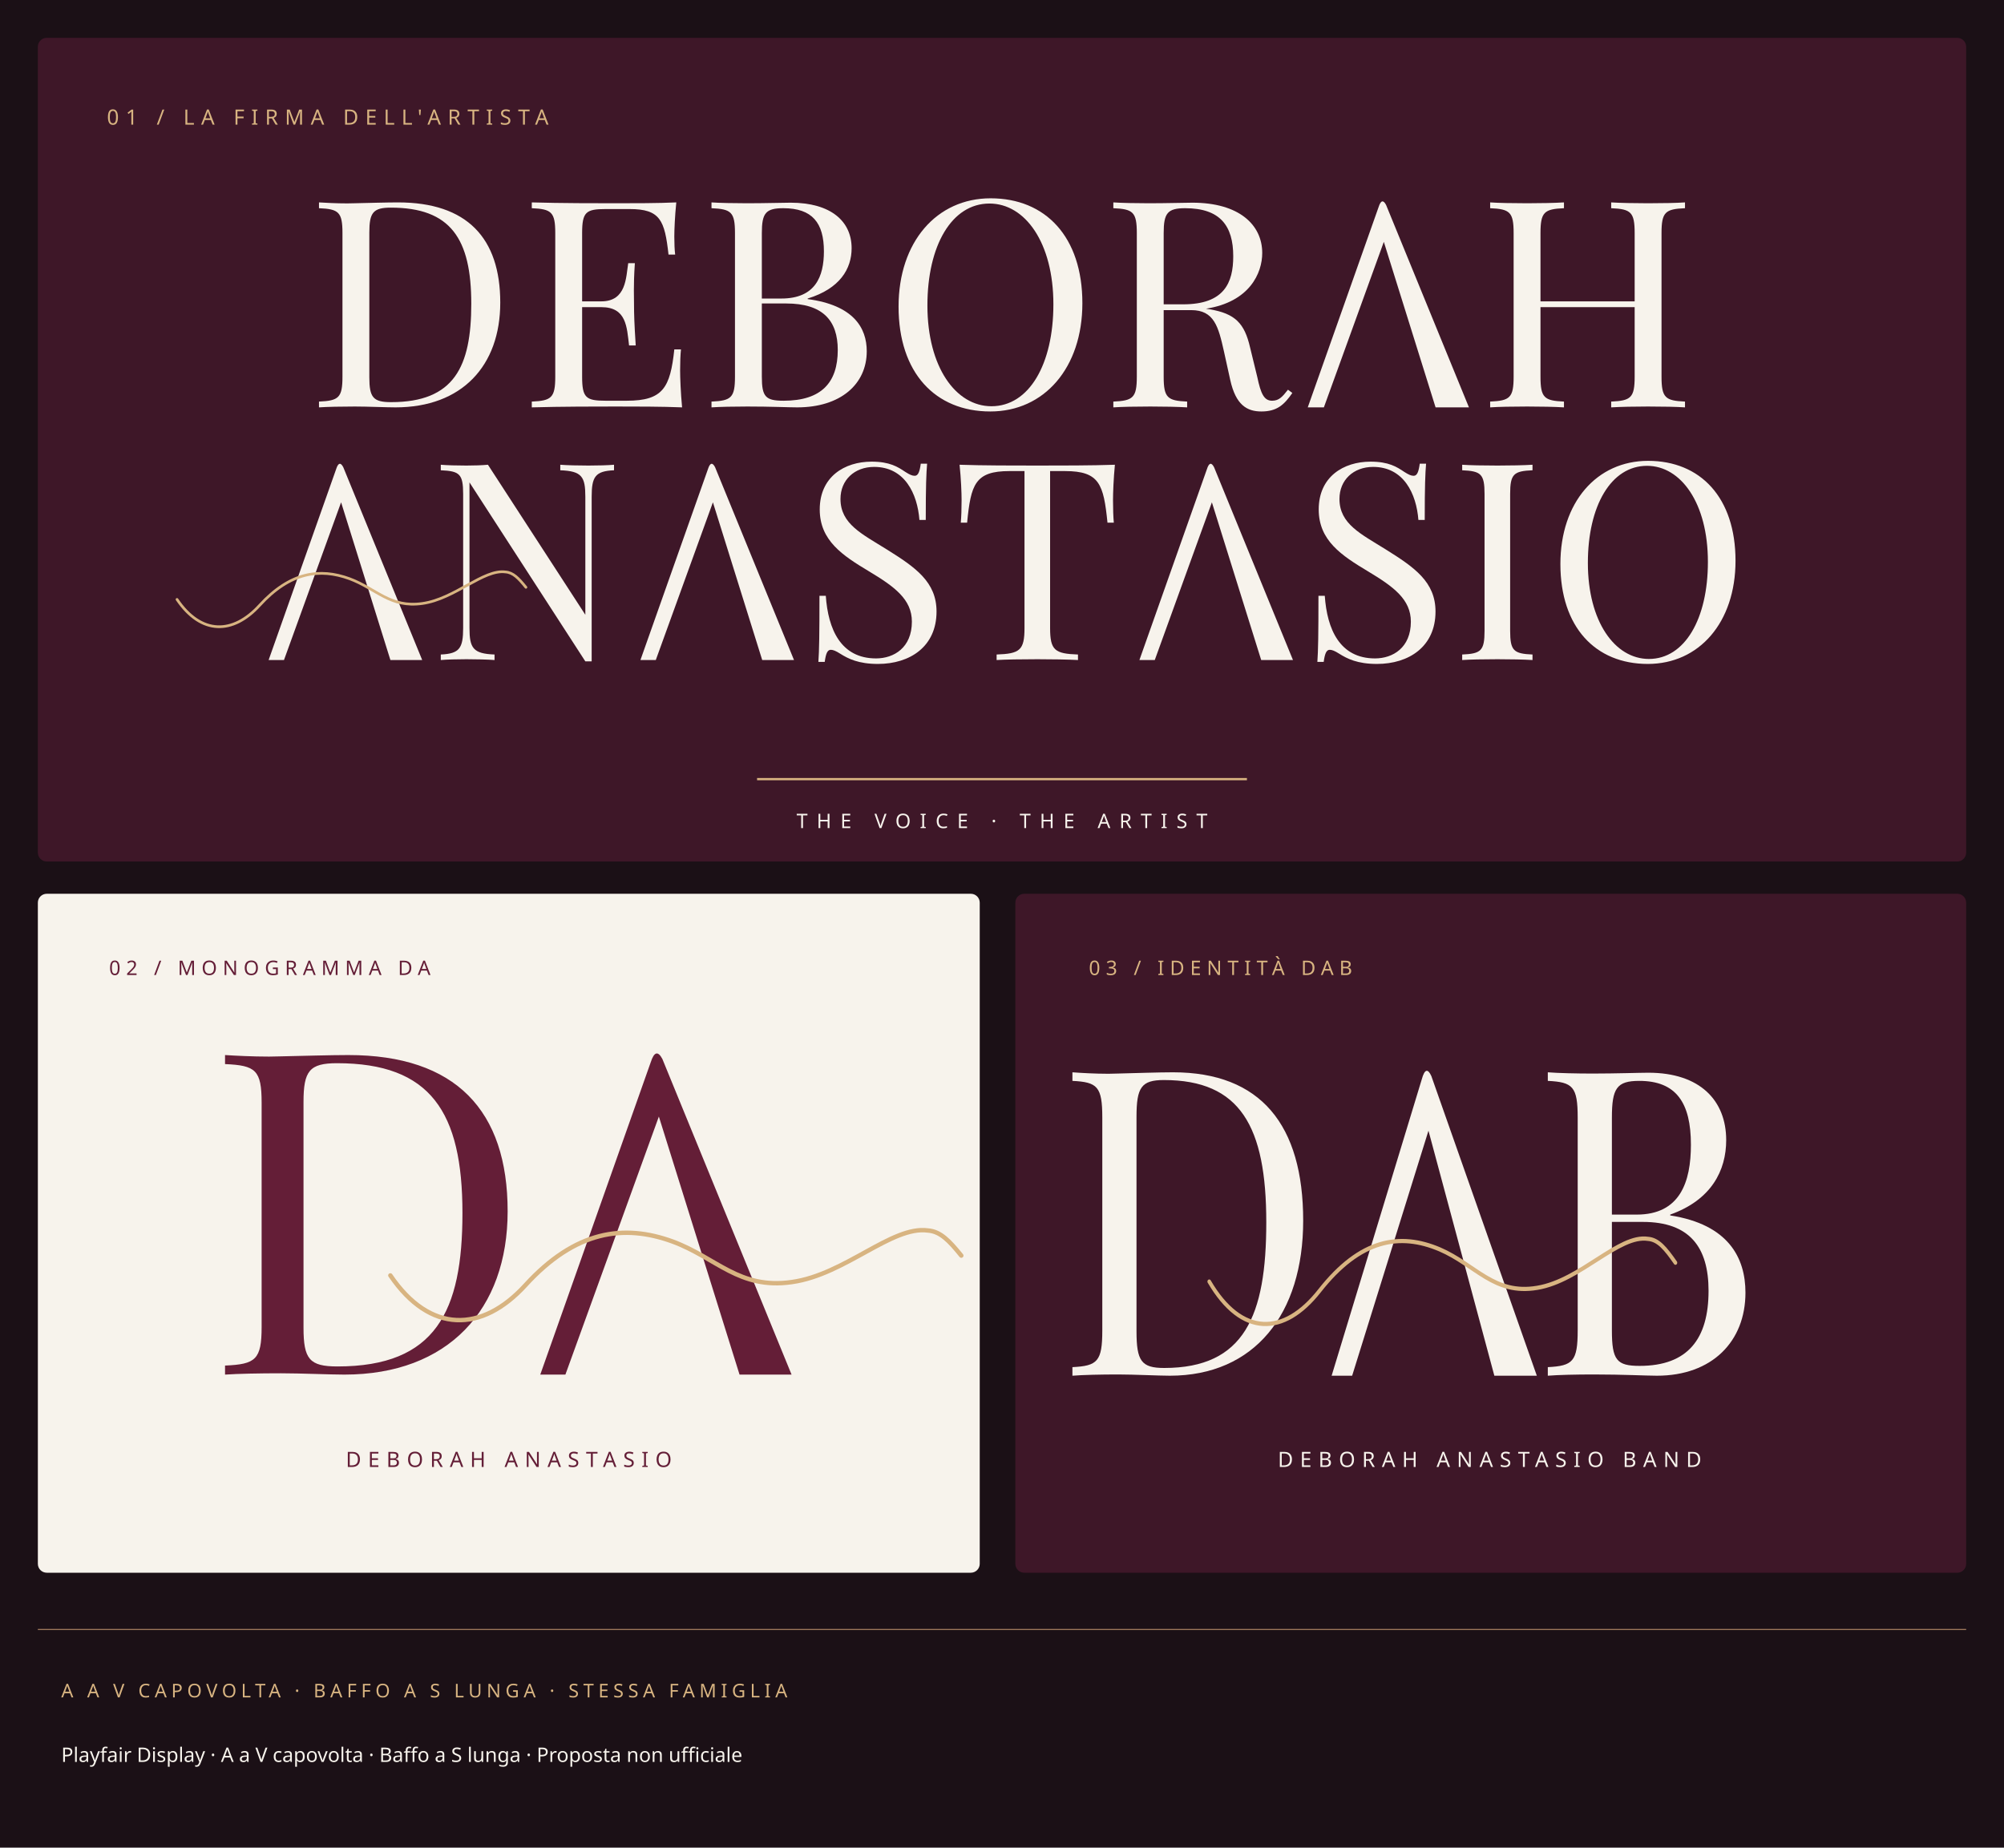
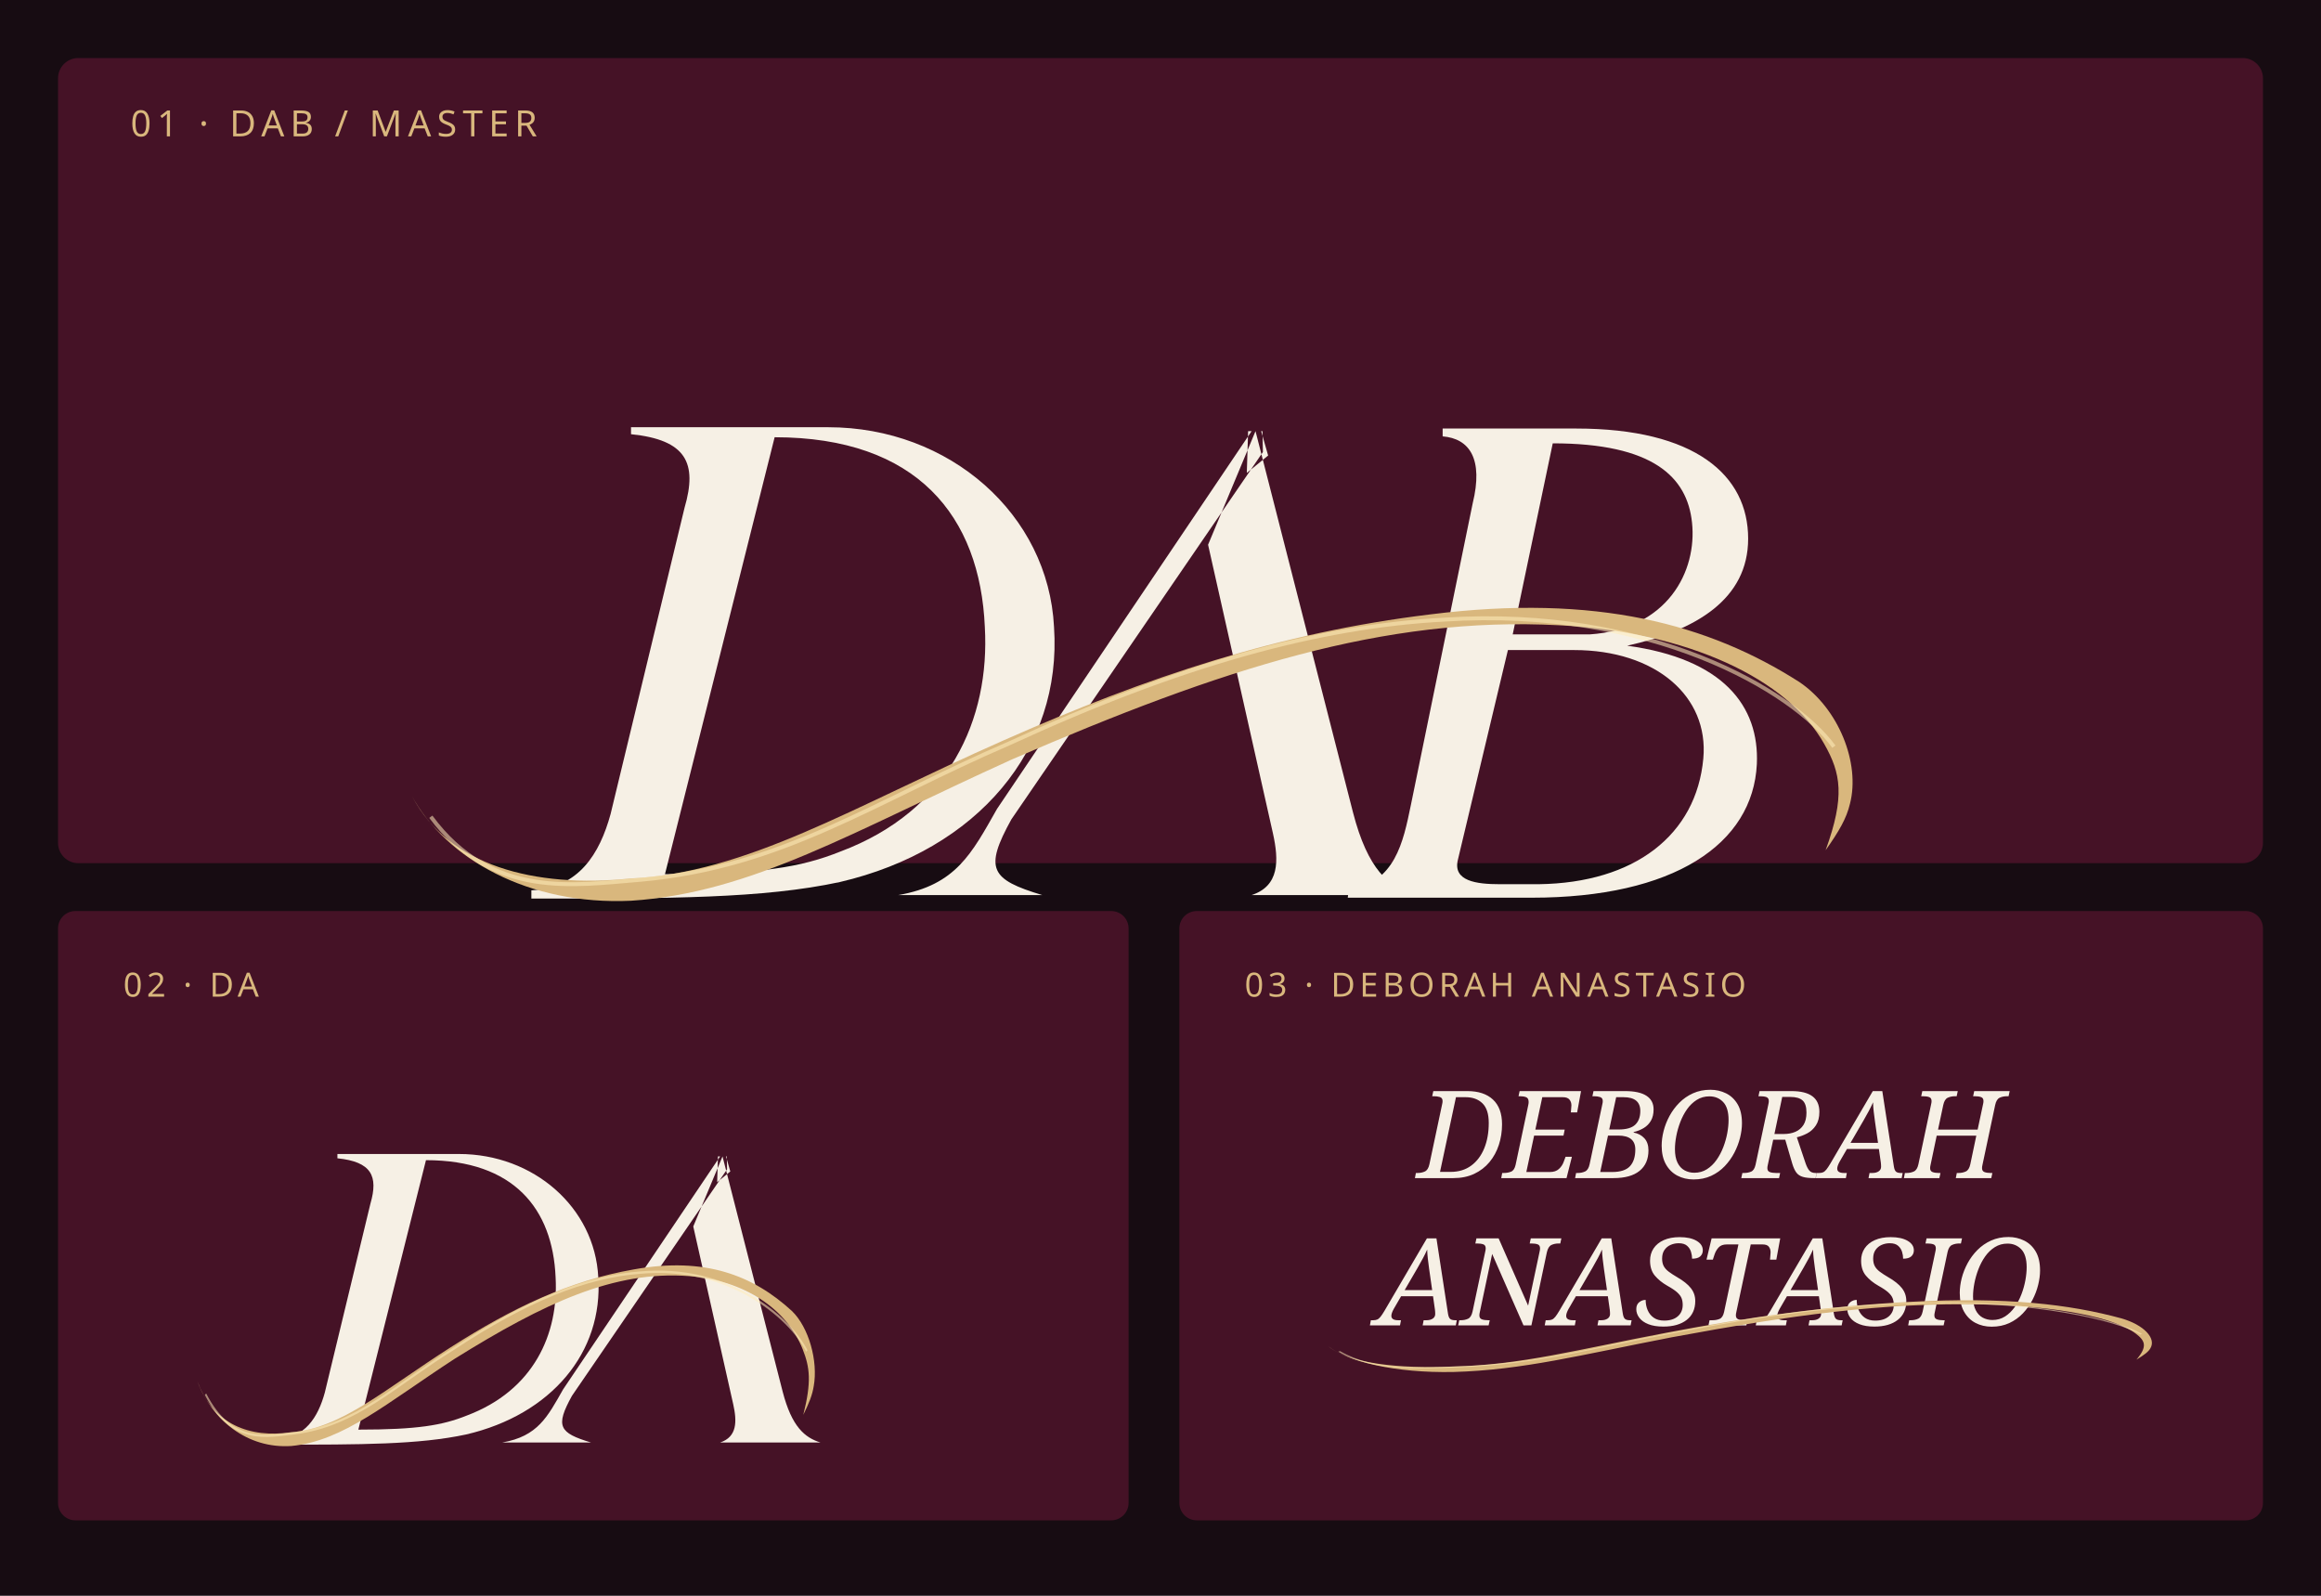
- <svg xmlns="http://www.w3.org/2000/svg" viewBox="0 0 1800 1660" width="1800" height="1660" role="img" aria-label="Deborah Anastasio · sistema SVG con baffo identico">
-   <defs>
-     <path id="firma-baffo" d="M -570 450 C -390 185 -155 190 42 405 C 270 655 490 684 710 604 C 910 530 1012 385 1252 420 C 1493 454 1705 676 1868 654 C 1925 650 1965 608 2020 540" fill="none" stroke="#D8B481" stroke-linecap="round" stroke-width="20" />
-   </defs>
-   <rect width="1800" height="1660" fill="#1B1016" />
-   <rect x="34" y="34" width="1732" height="740" rx="8" fill="#3E1728" />
-   <text x="96" y="112" style="font:19px sans-serif;letter-spacing:6px" fill="#D8B481">01 / LA FIRMA DELL'ARTISTA</text>
-   <g transform="translate(100,90)">
-     <g fill="#F7F3EC" transform="translate(175.60,276.00) scale(0.127,-0.127)">
-       <path d="M645 1450C567 1450 430 1446 336 1444C319 1444 303 1443 286 1443C210 1443 133 1447 86 1450V1409C225 1403 252 1382 252 1233V217C252 68 225 47 86 41V0C143 4 244 6 340 6C428 6 565 0 627 0C1098 0 1368 295 1368 741C1368 1198 1133 1450 645 1450ZM594 1413C1018 1413 1163 1192 1163 733C1163 287 1042 37 596 37C469 37 442 70 442 213V1237C442 1378 469 1413 594 1413Z" transform="translate(0.00,0)" />
-       <path d="M1135 262C1135 319 1137 373 1141 410H1094C1065 139 1014 47 758 47H608C469 47 442 68 442 217V709H578C756 709 758 569 774 438H821C811 594 809 662 809 729C809 759 808 789 808 827C808 874 809 933 815 1020H768C752 922 756 750 578 750H442V1233C442 1382 469 1403 608 1403H778C995 1403 1026 1323 1053 1081H1100C1096 1112 1094 1159 1094 1208C1094 1255 1098 1354 1108 1450C981 1444 805 1444 680 1444C557 1444 287 1444 86 1450V1409C225 1403 252 1382 252 1233V217C252 68 225 47 86 41V0C287 6 557 6 680 6C817 6 1010 6 1149 0C1139 104 1135 211 1135 262Z" transform="translate(1505.00,0)" />
-       <path d="M766 770C995 840 1077 981 1077 1126C1077 1315 932 1448 645 1448C596 1448 465 1444 336 1444C246 1444 143 1446 86 1450V1409C225 1403 252 1382 252 1233V217C252 68 225 47 86 41V0C143 4 244 6 340 6C508 6 631 0 692 0C999 0 1184 164 1184 397C1184 563 1090 723 766 766ZM594 1409C799 1409 881 1305 881 1104C881 926 821 770 580 770H442V1233C442 1374 469 1409 594 1409ZM596 47C469 47 442 74 442 217V735H614C874 735 979 614 979 406C979 176 864 47 596 47Z" transform="translate(2776.00,0)" />
-       <path d="M760 1479C379 1479 109 1171 109 713C109 244 369 -29 758 -29C1139 -29 1409 279 1409 737C1409 1206 1149 1479 760 1479ZM752 1442C1004 1442 1204 1165 1204 729C1204 305 1032 8 766 8C514 8 313 285 313 721C313 1145 485 1442 752 1442Z" transform="translate(4076.00,0)" />
-       <path d="M1321 125C1283 77 1259 47 1209 47C1152 47 1129 96 1104 215L1053 424C1014 594 948 664 766 694L741 698C1050 746 1139 950 1139 1092C1139 1292 975 1448 645 1448C596 1448 465 1444 336 1444C246 1444 143 1446 86 1450V1409C225 1403 252 1382 252 1233V217C252 68 225 47 86 41V0C143 4 242 6 348 6C442 6 545 4 608 0V41C469 47 442 68 442 217V688H637C799 688 829 571 868 397L913 193C952 18 1030 -29 1133 -29C1243 -29 1294 18 1352 102ZM594 1409C842 1409 934 1284 934 1069C934 881 870 729 580 729H442V1233C442 1374 469 1409 594 1409Z" transform="translate(5618.00,0)" />
-       <path d="M 110 0 L 611 1417 Q 634 1489 664 1432 L 1250 0 L 1014 0 L 648 1171 L 224 0 Z" transform="translate(6969.00,0)" />
-       <path d="M1464 1450C1407 1446 1309 1444 1202 1444C1108 1444 1006 1446 942 1450V1409C1081 1403 1108 1382 1108 1233V750H442V1233C442 1382 469 1403 608 1409V1450C545 1446 442 1444 348 1444C242 1444 143 1446 86 1450V1409C225 1403 252 1382 252 1233V217C252 68 225 47 86 41V0C143 4 242 6 348 6C442 6 545 4 608 0V41C469 47 442 68 442 217V709H1108V217C1108 68 1081 47 942 41V0C1006 4 1108 6 1202 6C1309 6 1407 4 1464 0V41C1325 47 1298 68 1298 217V1233C1298 1382 1325 1403 1464 1409Z" transform="translate(8283.00,0)" />
+ <svg xmlns="http://www.w3.org/2000/svg" viewBox="0 0 1600 1100" role="img" aria-label="DAB master approvato e derivazioni DA e Deborah Anastasio">
+   <rect width="1600" height="1100" fill="#170C12" />
+   <rect x="40" y="40" width="1520" height="555" rx="14" fill="#451226" />
+   <text x="90" y="94" font-family="sans-serif" font-size="25" letter-spacing="4" fill="#D9B77D">01 · DAB / MASTER</text>
+   <g transform="translate(207 104) scale(3.0)">
+     <path d="M 76 63.5 L 121.3 63.5 C 149.2 63.5 171.9 83.5 173.2 109.4 C 175.1 137.4 155.7 160.6 124 168 C 106.3 171.8 85 171.8 53.1 171.8 L 53.1 169.9 C 64 169.4 68.8 161.5 71.3 152.4 L 88.3 82 C 91.3 71.7 88.7 66.4 76 65.1 Z M 109 65.8 L 83.8 166.2 C 105.8 166.2 115.1 164.6 124.1 161 C 149.2 151.6 158.5 130.5 157.3 109.4 C 156.2 84 141.8 65.8 109 65.8 Z" fill="#F6F0E5" fill-rule="evenodd" />
+     <path d="M 137.4 171 C 150.7 168.7 154.3 161.4 160.1 151.2 L 218.6 64.4 L 221.1 64.4 L 221.2 69.2 L 163.4 153.6 C 157.1 165 158.6 167.4 170.5 171 Z M 219.5 64.4 L 241.9 152 C 245.3 165.2 250.2 169.2 256 171 L 218.6 171 C 225 168.9 224.9 163.1 223.5 156.8 L 208.6 90.5 Z M 217.8 64.4 L 220.8 64.4 L 222.4 70 L 217.5 74 Z" fill="#F6F0E5" fill-rule="evenodd" />
+     <path d="M 266.2 63.8 L 293.2 63.8 C 320.5 63.8 332.7 74.5 332.7 89.1 C 332.7 103 320.7 110.2 304.9 113.7 C 327 116.7 335.3 127.6 334.7 140.9 C 333.8 159.3 315.6 171.6 283 171.6 L 240.7 171.6 L 240.9 170 C 251.6 168 253.4 159 255.2 150.3 L 269.4 81 C 271.9 70.8 268.7 66.1 262.5 65.6 L 262.5 63.8 Z M 287.8 67.2 L 278.6 111.1 L 296.3 111.1 C 314.2 109.9 321 96.6 319.8 85.4 C 318.7 74.9 310.8 67.2 287.8 67.2 Z M 277.5 114.7 L 266 162.9 C 264.8 167.8 270.3 168.5 275.6 168.5 L 284.6 168.5 C 306.6 168.2 320.8 157.2 322.4 139.6 C 323.7 125.3 311.4 114.7 292.7 114.7 Z" fill="#F6F0E5" fill-rule="evenodd" />
+     <g>
+       <path d="M 25.7 148.3 C 34.1 164.3 53.8 169.4 75.7 167.2 C 102.8 165.9 126.6 150.9 161.5 135.5 C 194.7 120.8 225 110.7 259.7 106.5 C 297.9 101.7 323.7 108.8 344.4 122 C 353.5 128.1 358.5 140.7 356.1 150 C 355.3 153.4 353.6 156.3 350.5 160.7 C 355 148.3 354 143 350.2 136.3 C 341.8 121.3 318.8 110.5 289.2 109 C 249.1 106.9 211.9 118.9 163.6 139.8 C 126.9 156.4 103.8 170.5 76 172.3 C 52.4 173.4 33.5 162.6 25.7 148.3 Z" fill="#D9B77D" />
+       <path d="M 30 153 C 44 172 63 168.7 78 167.5 C 111 164.6 132 149.4 163 136.1 C 202 118.1 234 109.2 263 107.7 C 310 104.7 343 124 352.4 136.9" fill="none" stroke="#FFECBC" stroke-width=".9" opacity=".55" />
    </g>
-     <g fill="#F7F3EC" transform="translate(127.97,503.00) scale(0.121,-0.121)">
-       <path d="M 110 0 L 611 1417 Q 634 1489 664 1432 L 1250 0 L 1014 0 L 648 1171 L 224 0 Z" transform="translate(0.00,0)" />
-       <path d="M1372 1450C1327 1446 1251 1444 1182 1444C1112 1444 1022 1446 973 1450V1409C1133 1403 1159 1362 1159 1212V336L436 1450C391 1446 336 1444 276 1444C207 1444 131 1446 86 1450V1409C225 1403 252 1382 252 1233V238C252 88 225 47 86 41V0C131 4 207 6 276 6C346 6 436 4 485 0V41C326 47 299 88 299 238V1319L1159 -10H1206V1212C1206 1362 1233 1403 1372 1409Z" transform="translate(1302.00,0)" />
-       <path d="M 110 0 L 611 1417 Q 634 1489 664 1432 L 1250 0 L 1014 0 L 648 1171 L 224 0 Z" transform="translate(2760.00,0)" />
-       <path d="M524 1473C322 1473 139 1360 139 1118C139 887 309 776 504 659C694 545 823 451 823 285C823 92 690 12 557 12C295 12 201 229 184 477H137C137 188 135 70 129 -14H176C184 45 195 76 221 76C238 76 258 68 291 47C350 10 426 -29 571 -29C809 -29 1006 100 1006 360C1006 580 850 688 637 821C453 936 293 1010 293 1196C293 1337 397 1434 543 1434C770 1434 864 1235 879 1040H926C926 1298 930 1386 936 1458H889C881 1399 870 1368 844 1368C825 1368 807 1376 774 1397C719 1434 659 1473 524 1473Z" transform="translate(4062.00,0)" />
-       <path d="M1212 1450C1042 1444 805 1444 637 1444C469 1444 229 1444 59 1450C70 1346 74 1239 74 1188C74 1122 72 1063 68 1020H115C143 1305 174 1403 430 1403H541V238C541 72 506 47 334 41V0C399 4 514 6 637 6C748 6 866 4 938 0V41C766 47 731 72 731 238V1403H842C1098 1403 1128 1305 1157 1020H1204C1200 1063 1198 1122 1198 1188C1198 1239 1202 1346 1212 1450Z" transform="translate(5180.00,0)" />
-       <path d="M 110 0 L 611 1417 Q 634 1489 664 1432 L 1250 0 L 1014 0 L 648 1171 L 224 0 Z" transform="translate(6464.00,0)" />
-       <path d="M524 1473C322 1473 139 1360 139 1118C139 887 309 776 504 659C694 545 823 451 823 285C823 92 690 12 557 12C295 12 201 229 184 477H137C137 188 135 70 129 -14H176C184 45 195 76 221 76C238 76 258 68 291 47C350 10 426 -29 571 -29C809 -29 1006 100 1006 360C1006 580 850 688 637 821C453 936 293 1010 293 1196C293 1337 397 1434 543 1434C770 1434 864 1235 879 1040H926C926 1298 930 1386 936 1458H889C881 1399 870 1368 844 1368C825 1368 807 1376 774 1397C719 1434 659 1473 524 1473Z" transform="translate(7766.00,0)" />
-       <path d="M608 1450C545 1446 442 1444 348 1444C242 1444 143 1446 86 1450V1409C225 1403 252 1382 252 1233V217C252 68 225 47 86 41V0C143 4 242 6 348 6C442 6 545 4 608 0V41C469 47 442 68 442 217V1233C442 1382 469 1403 608 1409Z" transform="translate(8884.00,0)" />
-       <path d="M760 1479C379 1479 109 1171 109 713C109 244 369 -29 758 -29C1139 -29 1409 279 1409 737C1409 1206 1149 1479 760 1479ZM752 1442C1004 1442 1204 1165 1204 729C1204 305 1032 8 766 8C514 8 313 285 313 721C313 1145 485 1442 752 1442Z" transform="translate(9590.00,0)" />
-     </g>
-     <g class="signature-flourish" transform="translate(127.97,503.00) scale(0.121,-0.121)">
-       <use href="#firma-baffo" />
+     <text x="188" y="208" text-anchor="end" font-family="Didot,Georgia,serif" font-size="12.5" letter-spacing="3.7" fill="#F6F0E5">DEBORAH ANASTASIO</text>
+     <text x="205" y="208" font-family="Didot,Georgia,serif" font-size="12.5" letter-spacing="3" fill="#D9B77D">BAND</text>
+   </g>
+   <rect x="40" y="628" width="738" height="420" rx="12" fill="#451226" />
+   <rect x="813" y="628" width="747" height="420" rx="12" fill="#451226" />
+   <text x="85" y="687" font-family="sans-serif" font-size="23" letter-spacing="3" fill="#D9B77D">02 · DA</text>
+   <g transform="translate(92 678) scale(1.85)">
+     <path d="M 76 63.5 L 121.3 63.5 C 149.2 63.5 171.9 83.5 173.2 109.4 C 175.1 137.4 155.7 160.6 124 168 C 106.3 171.8 85 171.8 53.1 171.8 L 53.1 169.9 C 64 169.4 68.8 161.5 71.3 152.4 L 88.3 82 C 91.3 71.7 88.7 66.4 76 65.1 Z M 109 65.8 L 83.8 166.2 C 105.8 166.2 115.1 164.6 124.1 161 C 149.2 151.6 158.5 130.5 157.3 109.4 C 156.2 84 141.8 65.8 109 65.8 Z" fill="#F6F0E5" fill-rule="evenodd" />
+     <path d="M 137.4 171 C 150.7 168.7 154.3 161.4 160.1 151.2 L 218.6 64.4 L 221.1 64.4 L 221.2 69.2 L 163.4 153.6 C 157.1 165 158.6 167.4 170.5 171 Z M 219.5 64.4 L 241.9 152 C 245.3 165.2 250.2 169.2 256 171 L 218.6 171 C 225 168.9 224.9 163.1 223.5 156.8 L 208.6 90.5 Z M 217.8 64.4 L 220.8 64.4 L 222.4 70 L 217.5 74 Z" fill="#F6F0E5" fill-rule="evenodd" />
+     <g transform="translate(6 0) scale(.695 1)">
+       <path d="M 25.7 148.3 C 34.1 164.3 53.8 169.4 75.7 167.2 C 102.8 165.9 126.6 150.9 161.5 135.5 C 194.7 120.8 225 110.7 259.7 106.5 C 297.9 101.7 323.7 108.8 344.4 122 C 353.5 128.1 358.5 140.7 356.1 150 C 355.3 153.4 353.6 156.3 350.5 160.7 C 355 148.3 354 143 350.2 136.3 C 341.8 121.3 318.8 110.5 289.2 109 C 249.1 106.9 211.9 118.9 163.6 139.8 C 126.9 156.4 103.8 170.5 76 172.3 C 52.4 173.4 33.5 162.6 25.7 148.3 Z" fill="#D9B77D" />
+       <path d="M 30 153 C 44 172 63 168.7 78 167.5 C 111 164.6 132 149.4 163 136.1 C 202 118.1 234 109.2 263 107.7 C 310 104.7 343 124 352.4 136.9" fill="none" stroke="#FFECBC" stroke-width=".9" opacity=".55" />
    </g>
  </g>
-   <path d="M680 700H1120" stroke="#D8B481" stroke-width="2" />
-   <text x="900" y="744" text-anchor="middle" fill="#F7F3EC" style="font:18px sans-serif;letter-spacing:8px">THE VOICE · THE ARTIST</text>
-   <rect x="34" y="803" width="846" height="610" rx="8" fill="#F7F3EC" />
-   <text x="98" y="876" fill="#641E37" style="font:18px sans-serif;letter-spacing:5px">02 / MONOGRAMMA DA</text>
-   <g transform="translate(32,870)">
-     <g fill="#641E37" transform="translate(153.10,365.00) scale(0.198,-0.198)">
-       <path d="M645 1450C567 1450 430 1446 336 1444C319 1444 303 1443 286 1443C210 1443 133 1447 86 1450V1409C225 1403 252 1382 252 1233V217C252 68 225 47 86 41V0C143 4 244 6 340 6C428 6 565 0 627 0C1098 0 1368 295 1368 741C1368 1198 1133 1450 645 1450ZM594 1413C1018 1413 1163 1192 1163 733C1163 287 1042 37 596 37C469 37 442 70 442 213V1237C442 1378 469 1413 594 1413Z" transform="translate(0.00,0)" />
-       <path d="M 110 0 L 611 1417 Q 634 1489 664 1432 L 1250 0 L 1014 0 L 648 1171 L 224 0 Z" transform="translate(1406.00,0)" />
-     </g>
-     <g class="signature-flourish" transform="translate(431.48,365.00) scale(0.198,-0.198)">
-       <use href="#firma-baffo" />
+   <text x="858" y="687" font-family="sans-serif" font-size="23" letter-spacing="3" fill="#D9B77D">03 · DEBORAH ANASTASIO</text>
+   <g transform="translate(829 712) scale(.7)">
+     <text x="500" y="143" text-anchor="middle" font-family="Didot,Georgia,serif" font-style="italic" font-size="120" letter-spacing="-2" fill="#F6F0E5">DEBORAH</text>
+     <text x="500" y="288" text-anchor="middle" font-family="Didot,Georgia,serif" font-style="italic" font-size="120" letter-spacing="-2" fill="#F6F0E5">ANASTASIO</text>
+     <g transform="translate(61 153) scale(2.45 1.05)">
+       <path d="M 25.7 148.3 C 34.1 164.3 53.8 169.4 75.7 167.2 C 102.8 165.9 126.6 150.9 161.5 135.5 C 194.7 120.8 225 110.7 259.7 106.5 C 297.9 101.7 323.7 108.8 344.4 122 C 353.5 128.1 358.5 140.7 356.1 150 C 355.3 153.4 353.6 156.3 350.5 160.7 C 355 148.3 354 143 350.2 136.3 C 341.8 121.3 318.8 110.5 289.2 109 C 249.1 106.9 211.9 118.9 163.6 139.8 C 126.9 156.4 103.8 170.5 76 172.3 C 52.4 173.4 33.5 162.6 25.7 148.3 Z" fill="#D9B77D" />
+       <path d="M 30 153 C 44 172 63 168.7 78 167.5 C 111 164.6 132 149.4 163 136.1 C 202 118.1 234 109.2 263 107.7 C 310 104.7 343 124 352.4 136.9" fill="none" stroke="#FFECBC" stroke-width=".9" opacity=".55" />
    </g>
  </g>
-   <text x="457" y="1318" text-anchor="middle" fill="#641E37" style="font:19px sans-serif;letter-spacing:6px">DEBORAH ANASTASIO</text>
-   <rect x="912" y="803" width="854" height="610" rx="8" fill="#3E1728" />
-   <text x="978" y="876" fill="#D8B481" style="font:18px sans-serif;letter-spacing:5px">03 / IDENTITÀ DAB</text>
-   <g transform="translate(836,870) scale(.86,1)">
-     <g fill="#F7F3EC" transform="translate(131.80,366.00) scale(0.188,-0.188)">
-       <path d="M645 1450C567 1450 430 1446 336 1444C319 1444 303 1443 286 1443C210 1443 133 1447 86 1450V1409C225 1403 252 1382 252 1233V217C252 68 225 47 86 41V0C143 4 244 6 340 6C428 6 565 0 627 0C1098 0 1368 295 1368 741C1368 1198 1133 1450 645 1450ZM594 1413C1018 1413 1163 1192 1163 733C1163 287 1042 37 596 37C469 37 442 70 442 213V1237C442 1378 469 1413 594 1413Z" transform="translate(0.00,0)" />
-       <path d="M 110 0 L 611 1417 Q 634 1489 664 1432 L 1250 0 L 1014 0 L 648 1171 L 224 0 Z" transform="translate(1416.00,0)" />
-       <path d="M766 770C995 840 1077 981 1077 1126C1077 1315 932 1448 645 1448C596 1448 465 1444 336 1444C246 1444 143 1446 86 1450V1409C225 1403 252 1382 252 1233V217C252 68 225 47 86 41V0C143 4 244 6 340 6C508 6 631 0 692 0C999 0 1184 164 1184 397C1184 563 1090 723 766 766ZM594 1409C799 1409 881 1305 881 1104C881 926 821 770 580 770H442V1233C442 1374 469 1409 594 1409ZM596 47C469 47 442 74 442 217V735H614C874 735 979 614 979 406C979 176 864 47 596 47Z" transform="translate(2641.00,0)" />
-     </g>
-     <g class="signature-flourish" transform="translate(398.01,366.00) scale(0.188,-0.188)">
-       <use href="#firma-baffo" />
-     </g>
-   </g>
-   <text x="1338" y="1318" text-anchor="middle" fill="#F7F3EC" style="font:19px sans-serif;letter-spacing:6px">DEBORAH ANASTASIO BAND</text>
-   <path d="M34 1464H1766" stroke="#9C775B" stroke-width="1" />
-   <text x="55" y="1525" fill="#D8B481" style="font:17px sans-serif;letter-spacing:4px">A A V CAPOVOLTA · BAFFO A S LUNGA · STESSA FAMIGLIA</text>
-   <text x="55" y="1583" fill="#F7F3EC" style="font:18px sans-serif">Playfair Display · A a V capovolta · Baffo a S lunga · Proposta non ufficiale</text>
</svg>
